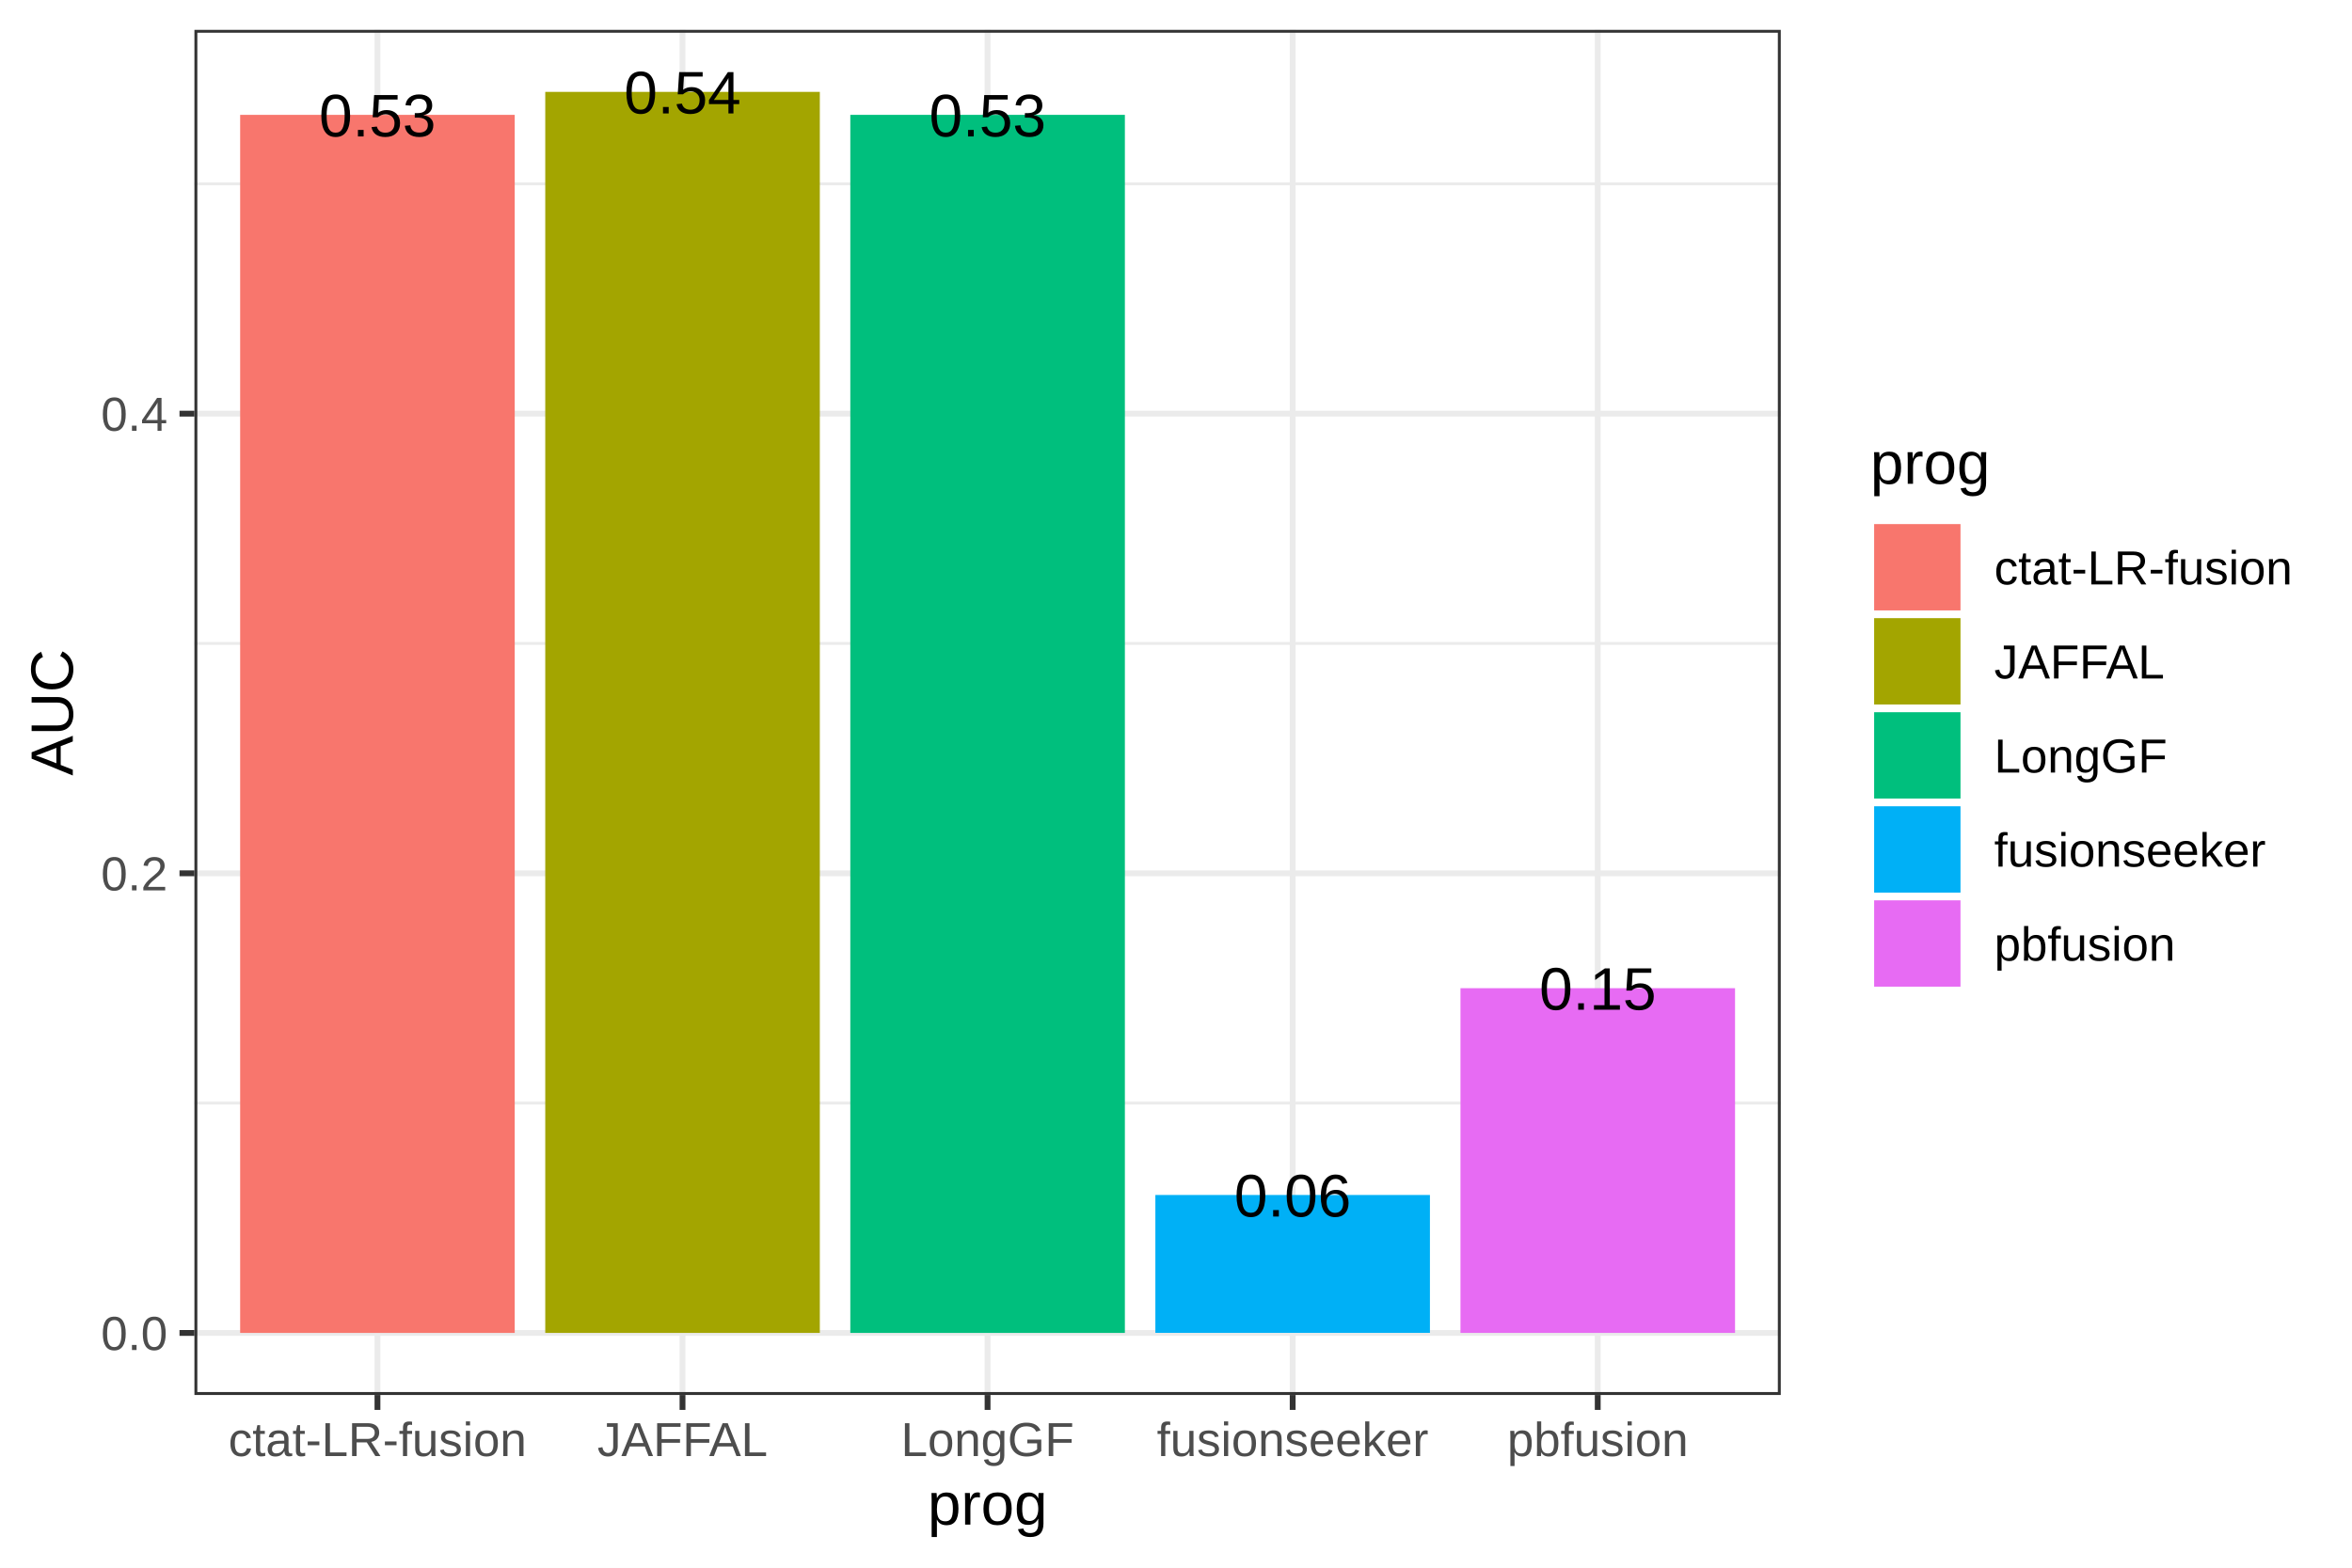
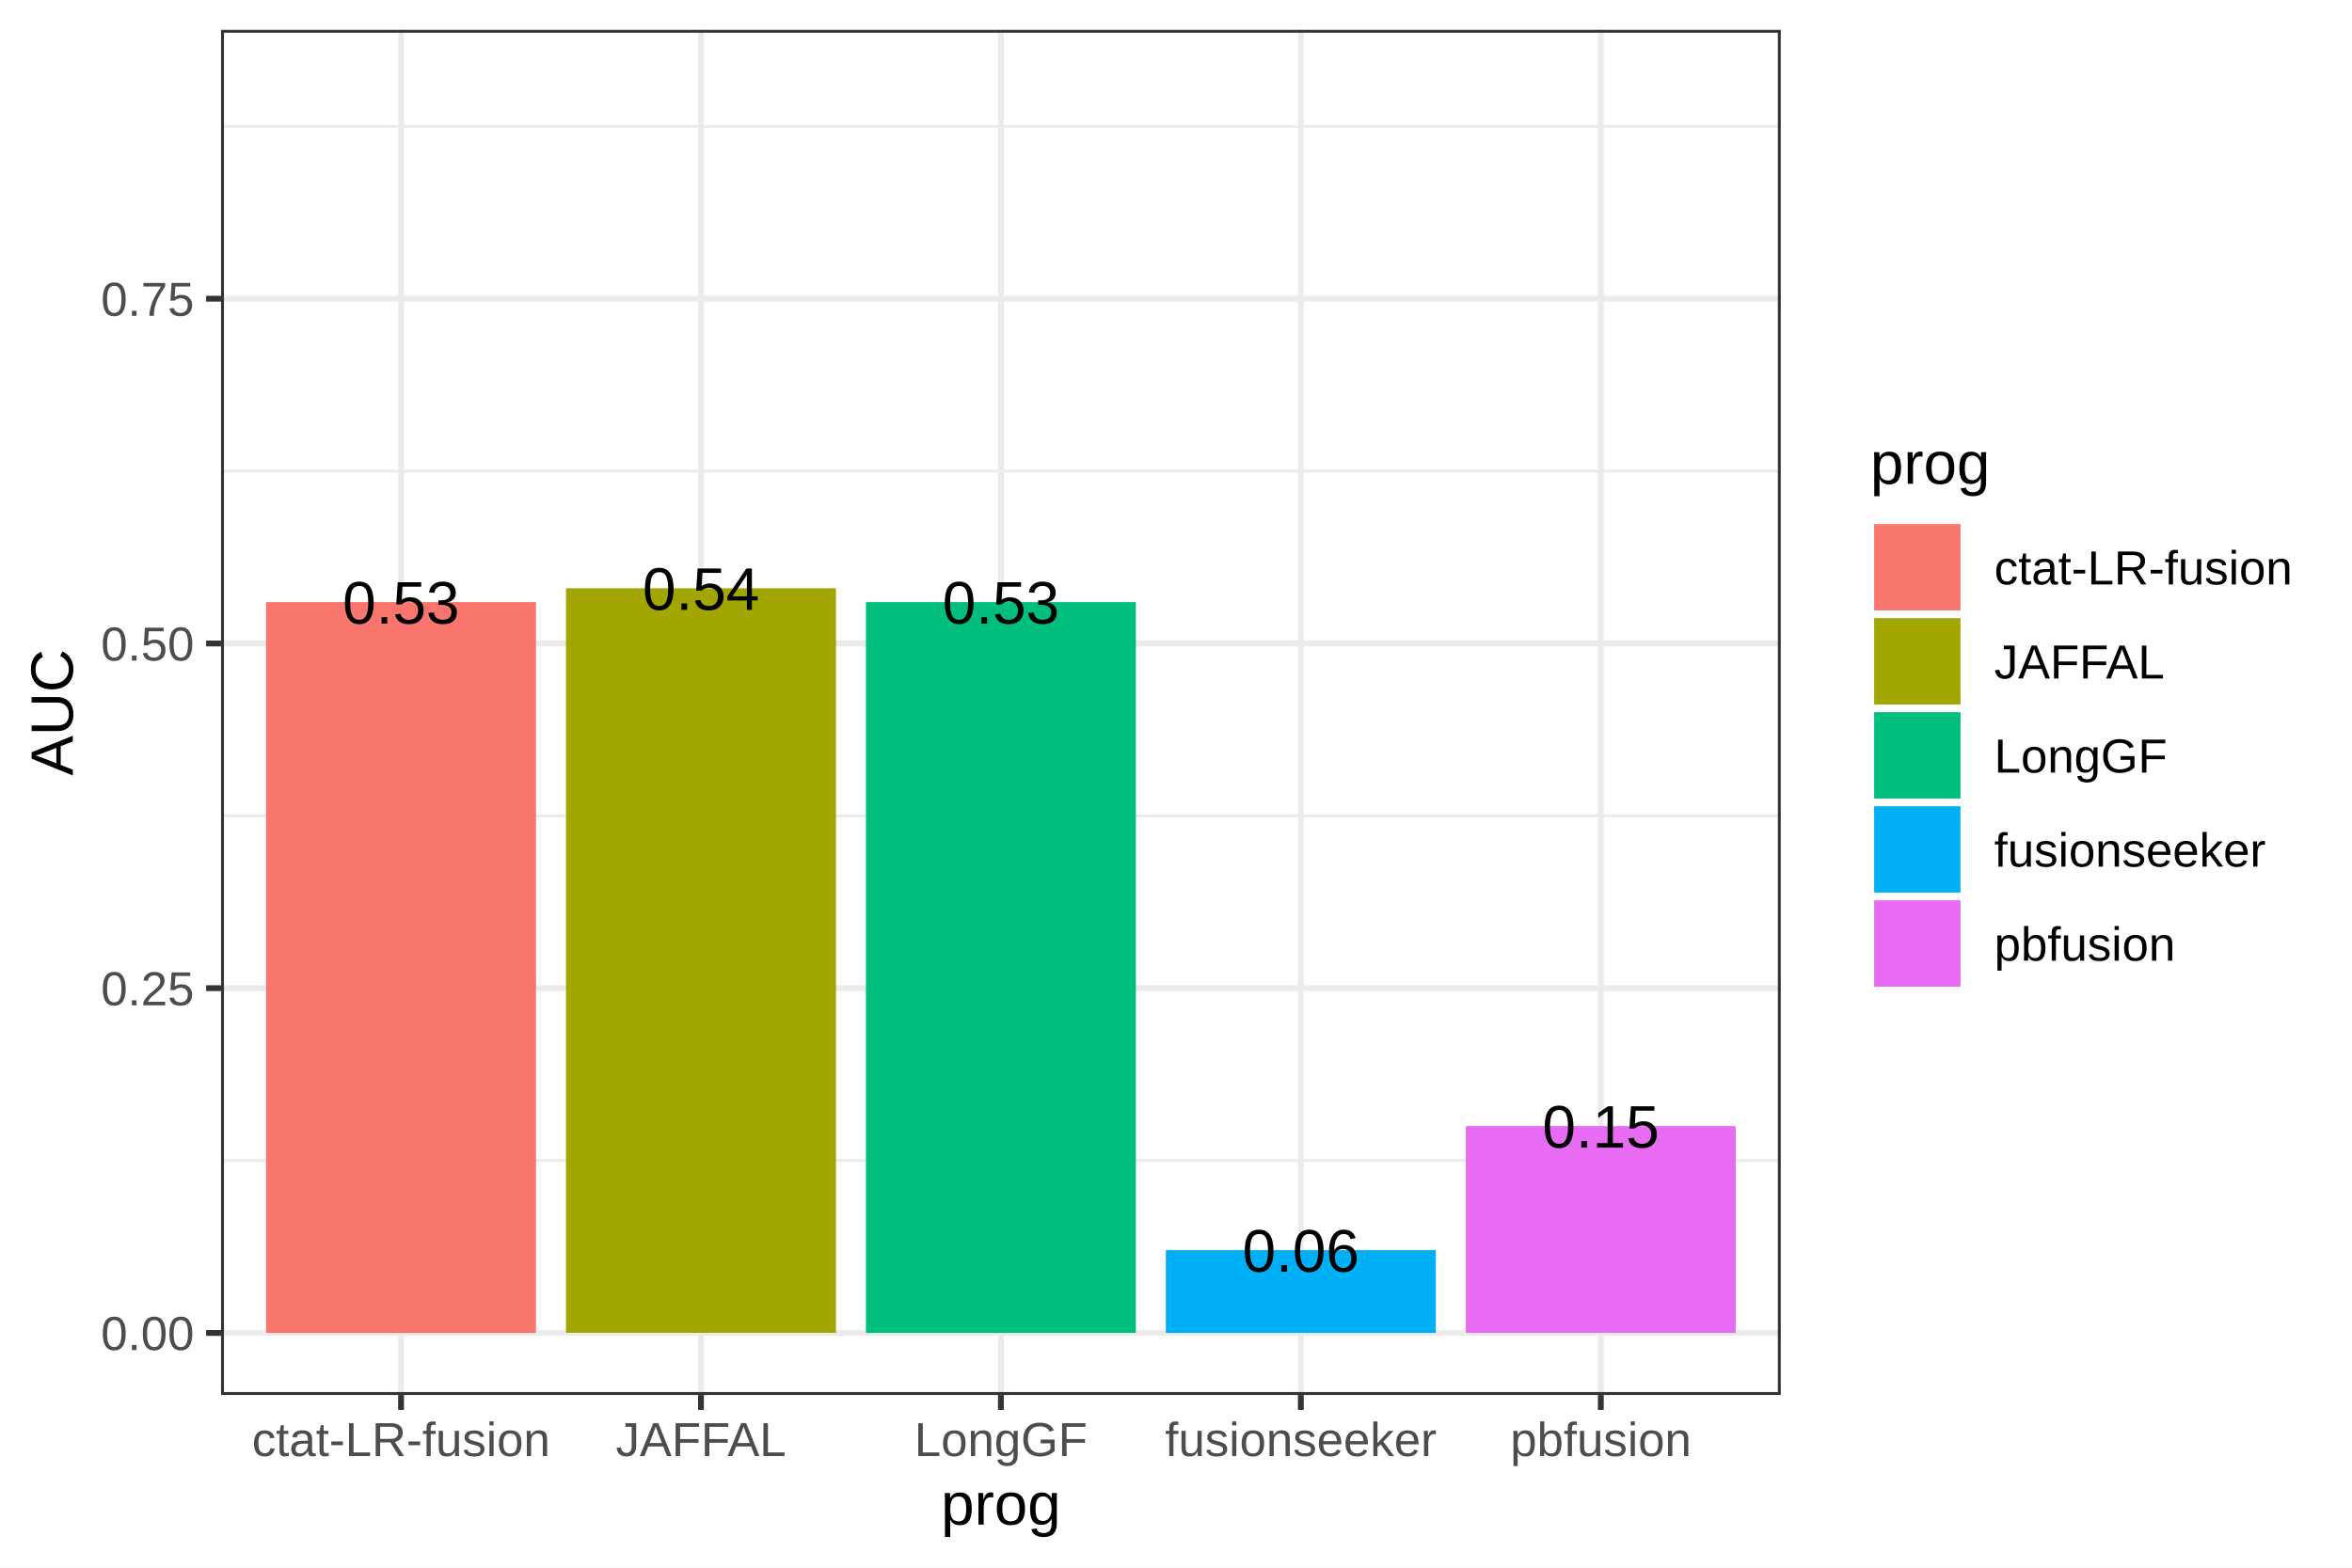
<svg xmlns="http://www.w3.org/2000/svg" class="svglite" width="432.00pt" height="288.00pt" viewBox="0 0 432.00 288.00">
  <defs>
    <style type="text/css">
    .svglite line, .svglite polyline, .svglite polygon, .svglite path, .svglite rect, .svglite circle {
      fill: none;
      stroke: #000000;
      stroke-linecap: round;
      stroke-linejoin: round;
      stroke-miterlimit: 10.00;
    }
    .svglite text {
      white-space: pre;
    }
  </style>
  </defs>
  <rect width="100%" height="100%" style="stroke: none; fill: #FFFFFF;" />
  <defs>
    <clipPath id="cpMC4wMHw0MzIuMDB8MC4wMHwyODguMDA=">
      <rect x="0.00" y="0.00" width="432.00" height="288.00" />
    </clipPath>
  </defs>
  <g clip-path="url(#cpMC4wMHw0MzIuMDB8MC4wMHwyODguMDA=)">
    <rect x="0" y="0.00" width="432.00" height="288.00" style="stroke-width: 1.07; stroke: #FFFFFF; fill: #FFFFFF;" />
  </g>
  <defs>
-     <clipPath id="cpMzUuNzF8MzI3LjA4fDUuNDh8MjU2LjI3">
-       <rect x="35.71" y="5.48" width="291.37" height="250.79" />
+     <clipPath id="cpNDAuNjB8MzI3LjA4fDUuNDh8MjU2LjI3">
+       <rect x="40.60" y="5.48" width="286.48" height="250.79" />
    </clipPath>
  </defs>
-   <g clip-path="url(#cpMzUuNzF8MzI3LjA4fDUuNDh8MjU2LjI3)">
-     <rect x="35.71" y="5.48" width="291.37" height="250.79" style="stroke-width: 1.07; stroke: none; fill: #FFFFFF;" />
-     <polyline points="35.71,202.65 327.08,202.65 " style="stroke-width: 0.53; stroke: #EBEBEB; stroke-linecap: butt;" />
-     <polyline points="35.71,118.21 327.08,118.21 " style="stroke-width: 0.53; stroke: #EBEBEB; stroke-linecap: butt;" />
-     <polyline points="35.71,33.77 327.08,33.77 " style="stroke-width: 0.53; stroke: #EBEBEB; stroke-linecap: butt;" />
-     <polyline points="35.71,244.87 327.08,244.87 " style="stroke-width: 1.07; stroke: #EBEBEB; stroke-linecap: butt;" />
-     <polyline points="35.71,160.43 327.08,160.43 " style="stroke-width: 1.07; stroke: #EBEBEB; stroke-linecap: butt;" />
-     <polyline points="35.71,75.99 327.08,75.99 " style="stroke-width: 1.07; stroke: #EBEBEB; stroke-linecap: butt;" />
-     <polyline points="69.33,256.27 69.33,5.48 " style="stroke-width: 1.07; stroke: #EBEBEB; stroke-linecap: butt;" />
-     <polyline points="125.36,256.27 125.36,5.48 " style="stroke-width: 1.07; stroke: #EBEBEB; stroke-linecap: butt;" />
-     <polyline points="181.39,256.27 181.39,5.48 " style="stroke-width: 1.07; stroke: #EBEBEB; stroke-linecap: butt;" />
-     <polyline points="237.43,256.27 237.43,5.48 " style="stroke-width: 1.07; stroke: #EBEBEB; stroke-linecap: butt;" />
-     <polyline points="293.46,256.27 293.46,5.48 " style="stroke-width: 1.07; stroke: #EBEBEB; stroke-linecap: butt;" />
-     <rect x="100.15" y="16.88" width="50.43" height="227.99" style="stroke-width: 1.07; stroke: none; stroke-linecap: butt; stroke-linejoin: miter; fill: #A3A500;" />
-     <rect x="156.18" y="21.10" width="50.43" height="223.77" style="stroke-width: 1.07; stroke: none; stroke-linecap: butt; stroke-linejoin: miter; fill: #00BF7D;" />
-     <rect x="44.11" y="21.10" width="50.43" height="223.77" style="stroke-width: 1.07; stroke: none; stroke-linecap: butt; stroke-linejoin: miter; fill: #F8766D;" />
-     <rect x="268.25" y="181.54" width="50.43" height="63.33" style="stroke-width: 1.07; stroke: none; stroke-linecap: butt; stroke-linejoin: miter; fill: #E76BF3;" />
-     <rect x="212.21" y="219.53" width="50.43" height="25.33" style="stroke-width: 1.07; stroke: none; stroke-linecap: butt; stroke-linejoin: miter; fill: #00B0F6;" />
-     <text x="125.36" y="20.84" text-anchor="middle" style="font-size: 11.04px; font-family: &quot;Arial&quot;;" textLength="21.47px" lengthAdjust="spacingAndGlyphs">0.54</text>
-     <text x="181.39" y="25.06" text-anchor="middle" style="font-size: 11.04px; font-family: &quot;Arial&quot;;" textLength="21.47px" lengthAdjust="spacingAndGlyphs">0.53</text>
-     <text x="69.33" y="25.06" text-anchor="middle" style="font-size: 11.04px; font-family: &quot;Arial&quot;;" textLength="21.47px" lengthAdjust="spacingAndGlyphs">0.53</text>
-     <text x="293.46" y="185.49" text-anchor="middle" style="font-size: 11.04px; font-family: &quot;Arial&quot;;" textLength="21.47px" lengthAdjust="spacingAndGlyphs">0.15</text>
-     <text x="237.43" y="223.49" text-anchor="middle" style="font-size: 11.04px; font-family: &quot;Arial&quot;;" textLength="21.47px" lengthAdjust="spacingAndGlyphs">0.06</text>
-     <rect x="35.71" y="5.48" width="291.37" height="250.79" style="stroke-width: 1.07; stroke: #333333;" />
+   <g clip-path="url(#cpNDAuNjB8MzI3LjA4fDUuNDh8MjU2LjI3)">
+     <rect x="40.60" y="5.48" width="286.48" height="250.79" style="stroke-width: 1.07; stroke: none; fill: #FFFFFF;" />
+     <polyline points="40.60,213.20 327.08,213.20 " style="stroke-width: 0.53; stroke: #EBEBEB; stroke-linecap: butt;" />
+     <polyline points="40.60,149.87 327.08,149.87 " style="stroke-width: 0.53; stroke: #EBEBEB; stroke-linecap: butt;" />
+     <polyline points="40.60,86.54 327.08,86.54 " style="stroke-width: 0.53; stroke: #EBEBEB; stroke-linecap: butt;" />
+     <polyline points="40.60,23.21 327.08,23.21 " style="stroke-width: 0.53; stroke: #EBEBEB; stroke-linecap: butt;" />
+     <polyline points="40.60,244.87 327.08,244.87 " style="stroke-width: 1.07; stroke: #EBEBEB; stroke-linecap: butt;" />
+     <polyline points="40.60,181.54 327.08,181.54 " style="stroke-width: 1.07; stroke: #EBEBEB; stroke-linecap: butt;" />
+     <polyline points="40.60,118.21 327.08,118.21 " style="stroke-width: 1.07; stroke: #EBEBEB; stroke-linecap: butt;" />
+     <polyline points="40.60,54.88 327.08,54.88 " style="stroke-width: 1.07; stroke: #EBEBEB; stroke-linecap: butt;" />
+     <polyline points="73.66,256.27 73.66,5.48 " style="stroke-width: 1.07; stroke: #EBEBEB; stroke-linecap: butt;" />
+     <polyline points="128.75,256.27 128.75,5.48 " style="stroke-width: 1.07; stroke: #EBEBEB; stroke-linecap: butt;" />
+     <polyline points="183.84,256.27 183.84,5.48 " style="stroke-width: 1.07; stroke: #EBEBEB; stroke-linecap: butt;" />
+     <polyline points="238.93,256.27 238.93,5.48 " style="stroke-width: 1.07; stroke: #EBEBEB; stroke-linecap: butt;" />
+     <polyline points="294.03,256.27 294.03,5.48 " style="stroke-width: 1.07; stroke: #EBEBEB; stroke-linecap: butt;" />
+     <rect x="103.96" y="108.07" width="49.58" height="136.79" style="stroke-width: 1.07; stroke: none; stroke-linecap: butt; stroke-linejoin: miter; fill: #A3A500;" />
+     <rect x="159.05" y="110.61" width="49.58" height="134.26" style="stroke-width: 1.07; stroke: none; stroke-linecap: butt; stroke-linejoin: miter; fill: #00BF7D;" />
+     <rect x="48.87" y="110.61" width="49.58" height="134.26" style="stroke-width: 1.07; stroke: none; stroke-linecap: butt; stroke-linejoin: miter; fill: #F8766D;" />
+     <rect x="269.23" y="206.87" width="49.58" height="38.00" style="stroke-width: 1.07; stroke: none; stroke-linecap: butt; stroke-linejoin: miter; fill: #E76BF3;" />
+     <rect x="214.14" y="229.67" width="49.58" height="15.20" style="stroke-width: 1.07; stroke: none; stroke-linecap: butt; stroke-linejoin: miter; fill: #00B0F6;" />
+     <text x="128.75" y="112.03" text-anchor="middle" style="font-size: 11.04px; font-family: &quot;Arial&quot;;" textLength="21.47px" lengthAdjust="spacingAndGlyphs">0.54</text>
+     <text x="183.84" y="114.56" text-anchor="middle" style="font-size: 11.04px; font-family: &quot;Arial&quot;;" textLength="21.47px" lengthAdjust="spacingAndGlyphs">0.53</text>
+     <text x="73.66" y="114.56" text-anchor="middle" style="font-size: 11.04px; font-family: &quot;Arial&quot;;" textLength="21.47px" lengthAdjust="spacingAndGlyphs">0.53</text>
+     <text x="294.03" y="210.83" text-anchor="middle" style="font-size: 11.04px; font-family: &quot;Arial&quot;;" textLength="21.47px" lengthAdjust="spacingAndGlyphs">0.15</text>
+     <text x="238.93" y="233.62" text-anchor="middle" style="font-size: 11.04px; font-family: &quot;Arial&quot;;" textLength="21.47px" lengthAdjust="spacingAndGlyphs">0.06</text>
+     <rect x="40.60" y="5.48" width="286.48" height="250.79" style="stroke-width: 1.07; stroke: #333333;" />
  </g>
  <g clip-path="url(#cpMC4wMHw0MzIuMDB8MC4wMHwyODguMDA=)">
-     <text x="30.78" y="248.02" text-anchor="end" style="font-size: 8.80px;fill: #4D4D4D; font-family: &quot;Arial&quot;;" textLength="12.23px" lengthAdjust="spacingAndGlyphs">0.0</text>
-     <text x="30.78" y="163.58" text-anchor="end" style="font-size: 8.80px;fill: #4D4D4D; font-family: &quot;Arial&quot;;" textLength="12.23px" lengthAdjust="spacingAndGlyphs">0.2</text>
-     <text x="30.78" y="79.14" text-anchor="end" style="font-size: 8.80px;fill: #4D4D4D; font-family: &quot;Arial&quot;;" textLength="12.23px" lengthAdjust="spacingAndGlyphs">0.4</text>
-     <polyline points="32.97,244.87 35.71,244.87 " style="stroke-width: 1.07; stroke: #333333; stroke-linecap: butt;" />
-     <polyline points="32.97,160.43 35.71,160.43 " style="stroke-width: 1.07; stroke: #333333; stroke-linecap: butt;" />
-     <polyline points="32.97,75.99 35.71,75.99 " style="stroke-width: 1.07; stroke: #333333; stroke-linecap: butt;" />
-     <polyline points="69.33,259.01 69.33,256.27 " style="stroke-width: 1.07; stroke: #333333; stroke-linecap: butt;" />
-     <polyline points="125.36,259.01 125.36,256.27 " style="stroke-width: 1.07; stroke: #333333; stroke-linecap: butt;" />
-     <polyline points="181.39,259.01 181.39,256.27 " style="stroke-width: 1.07; stroke: #333333; stroke-linecap: butt;" />
-     <polyline points="237.43,259.01 237.43,256.27 " style="stroke-width: 1.07; stroke: #333333; stroke-linecap: butt;" />
-     <polyline points="293.46,259.01 293.46,256.27 " style="stroke-width: 1.07; stroke: #333333; stroke-linecap: butt;" />
-     <text x="69.33" y="267.50" text-anchor="middle" style="font-size: 8.80px;fill: #4D4D4D; font-family: &quot;Arial&quot;;" textLength="54.76px" lengthAdjust="spacingAndGlyphs">ctat-LR-fusion</text>
-     <text x="125.36" y="267.50" text-anchor="middle" style="font-size: 8.80px;fill: #4D4D4D; font-family: &quot;Arial&quot;;" textLength="31.77px" lengthAdjust="spacingAndGlyphs">JAFFAL</text>
-     <text x="181.39" y="267.50" text-anchor="middle" style="font-size: 8.80px;fill: #4D4D4D; font-family: &quot;Arial&quot;;" textLength="31.80px" lengthAdjust="spacingAndGlyphs">LongGF</text>
-     <text x="237.43" y="267.50" text-anchor="middle" style="font-size: 8.80px;fill: #4D4D4D; font-family: &quot;Arial&quot;;" textLength="49.90px" lengthAdjust="spacingAndGlyphs">fusionseeker</text>
-     <text x="293.46" y="267.50" text-anchor="middle" style="font-size: 8.80px;fill: #4D4D4D; font-family: &quot;Arial&quot;;" textLength="33.27px" lengthAdjust="spacingAndGlyphs">pbfusion</text>
-     <text x="181.39" y="280.09" text-anchor="middle" style="font-size: 11.00px; font-family: &quot;Arial&quot;;" textLength="22.02px" lengthAdjust="spacingAndGlyphs">prog</text>
+     <text x="35.67" y="248.02" text-anchor="end" style="font-size: 8.80px;fill: #4D4D4D; font-family: &quot;Arial&quot;;" textLength="17.13px" lengthAdjust="spacingAndGlyphs">0.00</text>
+     <text x="35.67" y="184.69" text-anchor="end" style="font-size: 8.80px;fill: #4D4D4D; font-family: &quot;Arial&quot;;" textLength="17.13px" lengthAdjust="spacingAndGlyphs">0.25</text>
+     <text x="35.67" y="121.36" text-anchor="end" style="font-size: 8.80px;fill: #4D4D4D; font-family: &quot;Arial&quot;;" textLength="17.13px" lengthAdjust="spacingAndGlyphs">0.50</text>
+     <text x="35.67" y="58.03" text-anchor="end" style="font-size: 8.80px;fill: #4D4D4D; font-family: &quot;Arial&quot;;" textLength="17.13px" lengthAdjust="spacingAndGlyphs">0.75</text>
+     <polyline points="37.86,244.87 40.60,244.87 " style="stroke-width: 1.07; stroke: #333333; stroke-linecap: butt;" />
+     <polyline points="37.86,181.54 40.60,181.54 " style="stroke-width: 1.07; stroke: #333333; stroke-linecap: butt;" />
+     <polyline points="37.86,118.21 40.60,118.21 " style="stroke-width: 1.07; stroke: #333333; stroke-linecap: butt;" />
+     <polyline points="37.86,54.88 40.60,54.88 " style="stroke-width: 1.07; stroke: #333333; stroke-linecap: butt;" />
+     <polyline points="73.66,259.01 73.66,256.27 " style="stroke-width: 1.07; stroke: #333333; stroke-linecap: butt;" />
+     <polyline points="128.75,259.01 128.75,256.27 " style="stroke-width: 1.07; stroke: #333333; stroke-linecap: butt;" />
+     <polyline points="183.84,259.01 183.84,256.27 " style="stroke-width: 1.07; stroke: #333333; stroke-linecap: butt;" />
+     <polyline points="238.93,259.01 238.93,256.27 " style="stroke-width: 1.07; stroke: #333333; stroke-linecap: butt;" />
+     <polyline points="294.03,259.01 294.03,256.27 " style="stroke-width: 1.07; stroke: #333333; stroke-linecap: butt;" />
+     <text x="73.66" y="267.50" text-anchor="middle" style="font-size: 8.80px;fill: #4D4D4D; font-family: &quot;Arial&quot;;" textLength="54.76px" lengthAdjust="spacingAndGlyphs">ctat-LR-fusion</text>
+     <text x="128.75" y="267.50" text-anchor="middle" style="font-size: 8.80px;fill: #4D4D4D; font-family: &quot;Arial&quot;;" textLength="31.77px" lengthAdjust="spacingAndGlyphs">JAFFAL</text>
+     <text x="183.84" y="267.50" text-anchor="middle" style="font-size: 8.80px;fill: #4D4D4D; font-family: &quot;Arial&quot;;" textLength="31.80px" lengthAdjust="spacingAndGlyphs">LongGF</text>
+     <text x="238.93" y="267.50" text-anchor="middle" style="font-size: 8.80px;fill: #4D4D4D; font-family: &quot;Arial&quot;;" textLength="49.90px" lengthAdjust="spacingAndGlyphs">fusionseeker</text>
+     <text x="294.03" y="267.50" text-anchor="middle" style="font-size: 8.80px;fill: #4D4D4D; font-family: &quot;Arial&quot;;" textLength="33.27px" lengthAdjust="spacingAndGlyphs">pbfusion</text>
+     <text x="183.84" y="280.09" text-anchor="middle" style="font-size: 11.00px; font-family: &quot;Arial&quot;;" textLength="22.02px" lengthAdjust="spacingAndGlyphs">prog</text>
    <text transform="translate(13.37,130.87) rotate(-90)" text-anchor="middle" style="font-size: 11.00px; font-family: &quot;Arial&quot;;" textLength="23.22px" lengthAdjust="spacingAndGlyphs">AUC</text>
    <rect x="338.04" y="74.29" width="88.48" height="113.16" style="stroke-width: 1.07; stroke: none; fill: #FFFFFF;" />
    <text x="343.52" y="88.88" style="font-size: 11.00px; font-family: &quot;Arial&quot;;" textLength="22.02px" lengthAdjust="spacingAndGlyphs">prog</text>
    <rect x="343.52" y="95.57" width="17.28" height="17.28" style="stroke-width: 1.07; stroke: none; fill: #FFFFFF;" />
    <rect x="344.23" y="96.28" width="15.86" height="15.86" style="stroke-width: 1.07; stroke: none; stroke-linecap: butt; stroke-linejoin: miter; fill: #F8766D;" />
    <rect x="343.52" y="112.85" width="17.28" height="17.28" style="stroke-width: 1.07; stroke: none; fill: #FFFFFF;" />
    <rect x="344.23" y="113.56" width="15.86" height="15.86" style="stroke-width: 1.07; stroke: none; stroke-linecap: butt; stroke-linejoin: miter; fill: #A3A500;" />
    <rect x="343.52" y="130.13" width="17.28" height="17.28" style="stroke-width: 1.07; stroke: none; fill: #FFFFFF;" />
    <rect x="344.23" y="130.84" width="15.86" height="15.86" style="stroke-width: 1.07; stroke: none; stroke-linecap: butt; stroke-linejoin: miter; fill: #00BF7D;" />
    <rect x="343.52" y="147.41" width="17.28" height="17.28" style="stroke-width: 1.07; stroke: none; fill: #FFFFFF;" />
    <rect x="344.23" y="148.12" width="15.86" height="15.86" style="stroke-width: 1.07; stroke: none; stroke-linecap: butt; stroke-linejoin: miter; fill: #00B0F6;" />
    <rect x="343.52" y="164.69" width="17.28" height="17.28" style="stroke-width: 1.07; stroke: none; fill: #FFFFFF;" />
    <rect x="344.23" y="165.40" width="15.86" height="15.86" style="stroke-width: 1.07; stroke: none; stroke-linecap: butt; stroke-linejoin: miter; fill: #E76BF3;" />
    <text x="366.28" y="107.37" style="font-size: 8.80px; font-family: &quot;Arial&quot;;" textLength="54.76px" lengthAdjust="spacingAndGlyphs">ctat-LR-fusion</text>
    <text x="366.28" y="124.65" style="font-size: 8.80px; font-family: &quot;Arial&quot;;" textLength="31.77px" lengthAdjust="spacingAndGlyphs">JAFFAL</text>
    <text x="366.28" y="141.93" style="font-size: 8.80px; font-family: &quot;Arial&quot;;" textLength="31.80px" lengthAdjust="spacingAndGlyphs">LongGF</text>
    <text x="366.28" y="159.21" style="font-size: 8.80px; font-family: &quot;Arial&quot;;" textLength="49.90px" lengthAdjust="spacingAndGlyphs">fusionseeker</text>
    <text x="366.28" y="176.49" style="font-size: 8.80px; font-family: &quot;Arial&quot;;" textLength="33.27px" lengthAdjust="spacingAndGlyphs">pbfusion</text>
  </g>
</svg>
